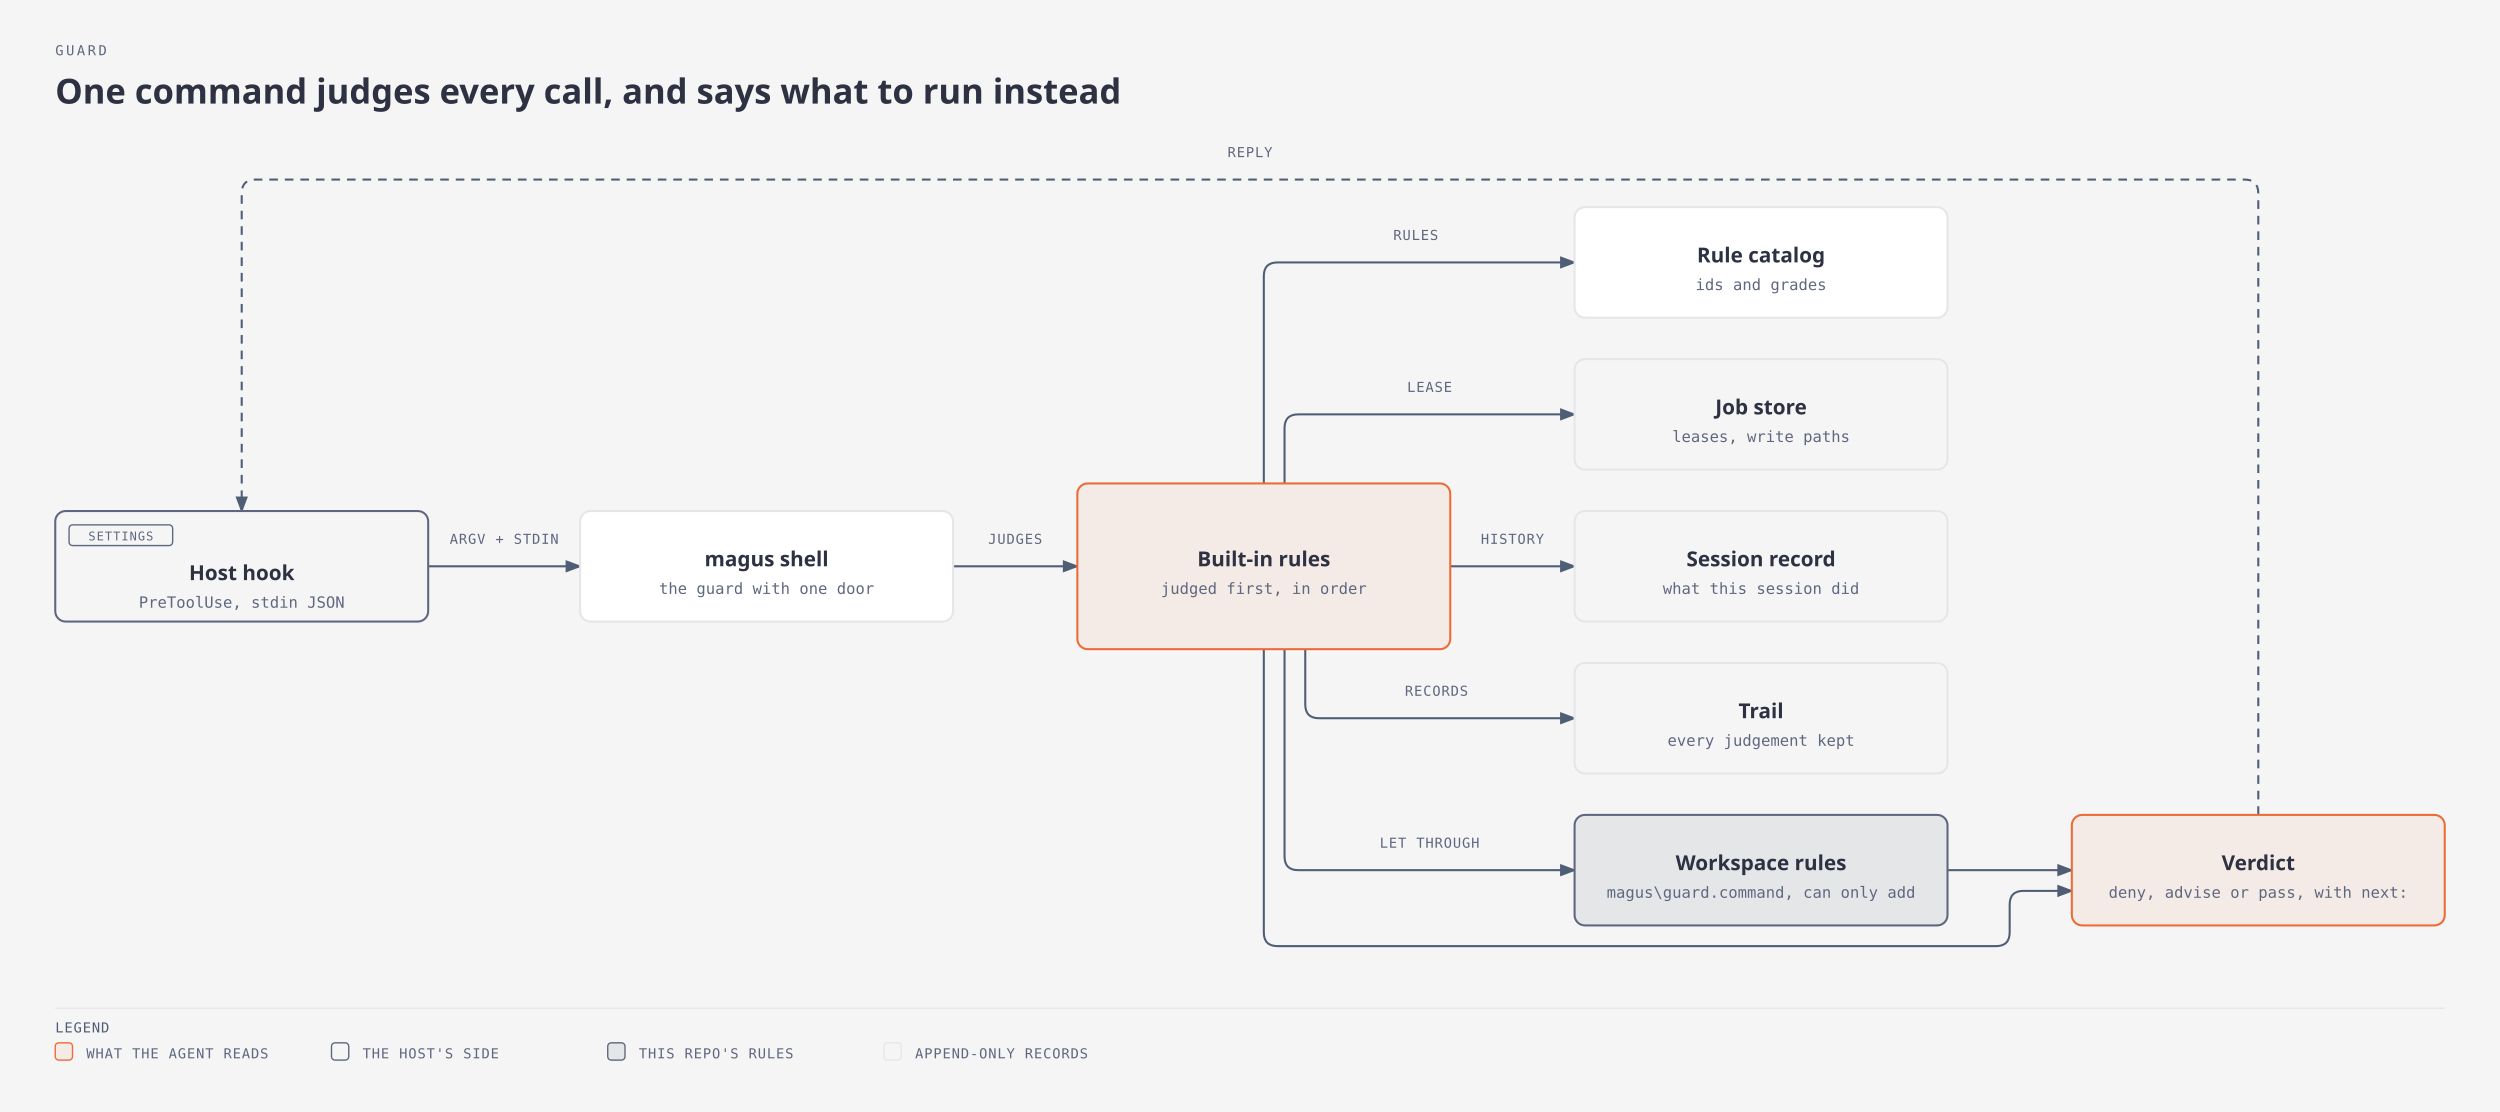
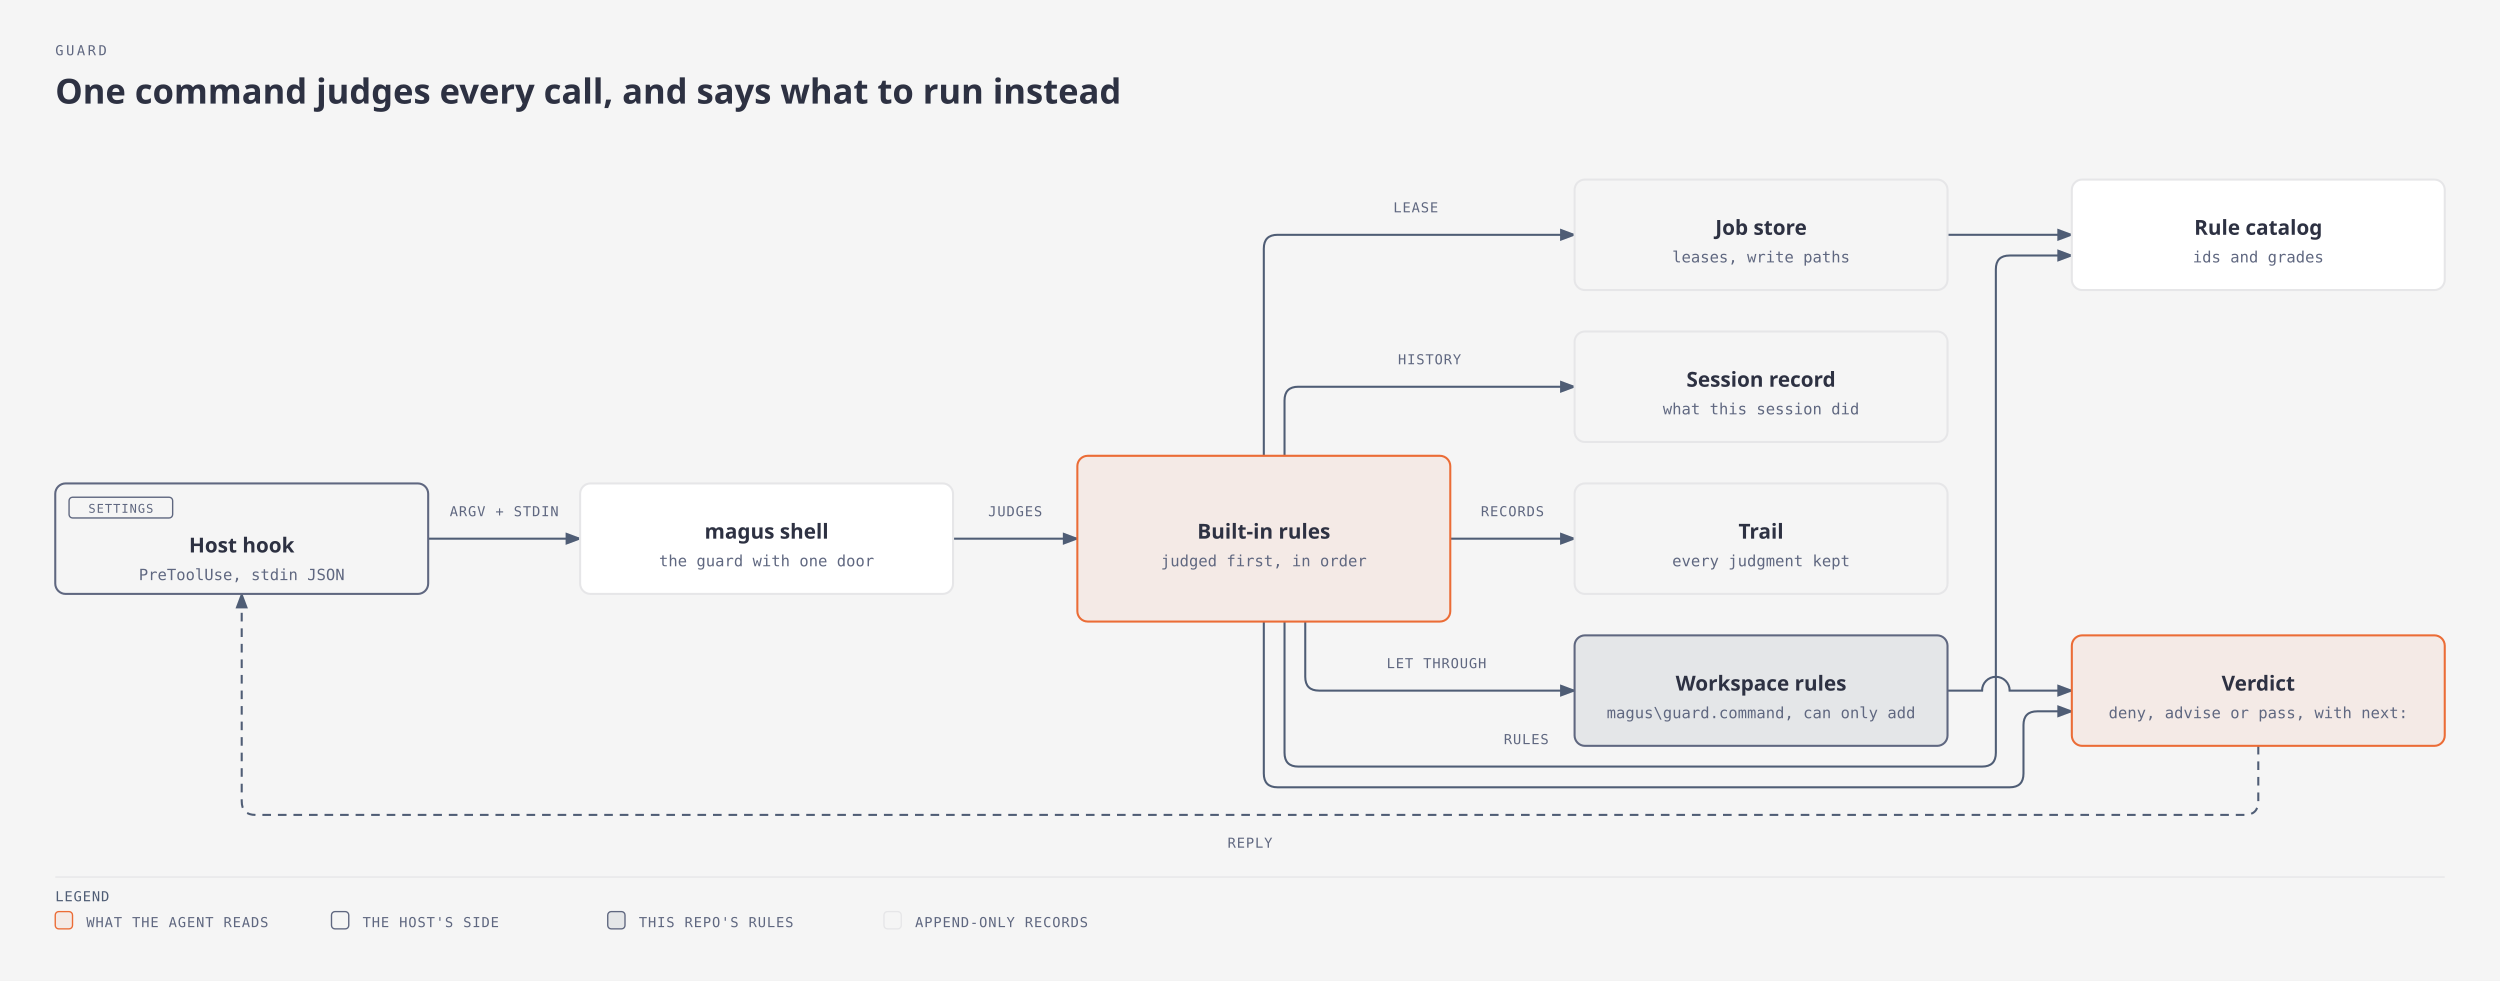
- <svg xmlns="http://www.w3.org/2000/svg" viewBox="0 0 1448 644" width="1448" height="644" role="img" aria-labelledby="guard-path-title guard-path-desc" class="magus-diagram">
+ <svg xmlns="http://www.w3.org/2000/svg" viewBox="0 0 1448 568" width="1448" height="568" role="img" aria-labelledby="guard-path-title guard-path-desc" class="magus-diagram">
  <defs>
    <marker id="guard-path-arrow-default" markerWidth="8" markerHeight="6" refX="7" refY="3" orient="auto">
      <polygon points="0 0, 8 3, 0 6" fill="#4f5d75" />
    </marker>
    <marker id="guard-path-arrow-accent" markerWidth="8" markerHeight="6" refX="7" refY="3" orient="auto">
      <polygon points="0 0, 8 3, 0 6" fill="#eb6c36" />
    </marker>
    <marker id="guard-path-arrow-link" markerWidth="8" markerHeight="6" refX="7" refY="3" orient="auto">
      <polygon points="0 0, 8 3, 0 6" fill="#2e5aa8" />
    </marker>
  </defs>
  <rect width="100%" height="100%" fill="#f5f5f5" />
  <text x="32" y="32" fill="#5f6780" font-family="monospace" font-size="8" style="font-variant-ligatures:none" letter-spacing="0.18em">GUARD</text>
  <text x="32" y="60" fill="#2d3142" font-family="sans-serif" font-size="20" font-weight="600">One command judges every call, and says what to run instead</text>
  <g transform="translate(0,40)">
-     <path data-edge="external:Host hook-&gt;cmd/magus" id="guard-path-edge-external_3aHost_20hook-cmd_2fmagus" d="M 248 288 L 336 288" fill="none" stroke="#4f5d75" stroke-width="1.2" marker-end="url(#guard-path-arrow-default)" />
-     <path data-edge="cmd/magus-&gt;internal/guard" id="guard-path-edge-cmd_2fmagus-internal_2fguard" d="M 552 288 L 624 288" fill="none" stroke="#4f5d75" stroke-width="1.2" marker-end="url(#guard-path-arrow-default)" />
-     <path data-edge="internal/guard-&gt;internal/guard/builtin" id="guard-path-edge-internal_2fguard-internal_2fguard_2fbuiltin" d="M 732 240 L 732 120 Q 732 112 740 112 L 912 112" fill="none" stroke="#4f5d75" stroke-width="1.2" marker-end="url(#guard-path-arrow-default)" />
-     <path data-edge="internal/guard-&gt;internal/job" id="guard-path-edge-internal_2fguard-internal_2fjob" d="M 744 240 L 744 208 Q 744 200 752 200 L 912 200" fill="none" stroke="#4f5d75" stroke-width="1.2" marker-end="url(#guard-path-arrow-default)" />
-     <path data-edge="internal/guard-&gt;internal/sessions" id="guard-path-edge-internal_2fguard-internal_2fsessions" d="M 840 288 L 912 288" fill="none" stroke="#4f5d75" stroke-width="1.2" marker-end="url(#guard-path-arrow-default)" />
-     <path data-edge="internal/guard-&gt;internal/trail" id="guard-path-edge-internal_2fguard-internal_2ftrail" d="M 756 336 L 756 368 Q 756 376 764 376 L 912 376" fill="none" stroke="#4f5d75" stroke-width="1.2" marker-end="url(#guard-path-arrow-default)" />
-     <path data-edge="internal/guard-&gt;external:Workspace rules" id="guard-path-edge-internal_2fguard-external_3aWorkspace_20rules" d="M 744 336 L 744 456 Q 744 464 752 464 L 912 464" fill="none" stroke="#4f5d75" stroke-width="1.2" marker-end="url(#guard-path-arrow-default)" />
-     <path data-edge="internal/guard-&gt;external:Verdict" id="guard-path-edge-internal_2fguard-external_3aVerdict" d="M 732 336 L 732 500 Q 732 508 740 508 L 1156 508 Q 1164 508 1164 500 L 1164 484 Q 1164 476 1172 476 L 1200 476" fill="none" stroke="#4f5d75" stroke-width="1.2" marker-end="url(#guard-path-arrow-default)" />
-     <path data-edge="external:Workspace rules-&gt;external:Verdict" id="guard-path-edge-external_3aWorkspace_20rules-external_3aVerdict" d="M 1128 464 L 1200 464" fill="none" stroke="#4f5d75" stroke-width="1.2" marker-end="url(#guard-path-arrow-default)" />
-     <path data-edge="external:Verdict-&gt;external:Host hook" id="guard-path-edge-external_3aVerdict-external_3aHost_20hook" d="M 1308 432 L 1308 72 Q 1308 64 1300 64 L 148 64 Q 140 64 140 72 L 140 256" fill="none" stroke="#4f5d75" stroke-width="1.2" stroke-dasharray="5,4" marker-end="url(#guard-path-arrow-default)" />
-     <rect x="256" y="266" width="72" height="12" rx="2" fill="#f5f5f5" />
-     <text x="292" y="275" fill="#5f6780" font-family="monospace" font-size="8" style="font-variant-ligatures:none" text-anchor="middle" letter-spacing="0.06em">ARGV + STDIN</text>
-     <rect x="568" y="266" width="40" height="12" rx="2" fill="#f5f5f5" />
-     <text x="588" y="275" fill="#5f6780" font-family="monospace" font-size="8" style="font-variant-ligatures:none" text-anchor="middle" letter-spacing="0.06em">JUDGES</text>
-     <rect x="802" y="90" width="36" height="12" rx="2" fill="#f5f5f5" />
-     <text x="820" y="99" fill="#5f6780" font-family="monospace" font-size="8" style="font-variant-ligatures:none" text-anchor="middle" letter-spacing="0.06em">RULES</text>
-     <rect x="810" y="178" width="36" height="12" rx="2" fill="#f5f5f5" />
-     <text x="828" y="187" fill="#5f6780" font-family="monospace" font-size="8" style="font-variant-ligatures:none" text-anchor="middle" letter-spacing="0.06em">LEASE</text>
-     <rect x="854" y="266" width="44" height="12" rx="2" fill="#f5f5f5" />
-     <text x="876" y="275" fill="#5f6780" font-family="monospace" font-size="8" style="font-variant-ligatures:none" text-anchor="middle" letter-spacing="0.06em">HISTORY</text>
-     <rect x="810" y="354" width="44" height="12" rx="2" fill="#f5f5f5" />
-     <text x="832" y="363" fill="#5f6780" font-family="monospace" font-size="8" style="font-variant-ligatures:none" text-anchor="middle" letter-spacing="0.06em">RECORDS</text>
-     <rect x="796" y="442" width="64" height="12" rx="2" fill="#f5f5f5" />
-     <text x="828" y="451" fill="#5f6780" font-family="monospace" font-size="8" style="font-variant-ligatures:none" text-anchor="middle" letter-spacing="0.06em">LET THROUGH</text>
-     <rect x="706" y="42" width="36" height="12" rx="2" fill="#f5f5f5" />
-     <text x="724" y="51" fill="#5f6780" font-family="monospace" font-size="8" style="font-variant-ligatures:none" text-anchor="middle" letter-spacing="0.06em">REPLY</text>
+     <path data-edge="external:Host hook-&gt;cmd/magus" id="guard-path-edge-external_3aHost_20hook-cmd_2fmagus" d="M 248 272 L 336 272" fill="none" stroke="#4f5d75" stroke-width="1.2" marker-end="url(#guard-path-arrow-default)" />
+     <path data-edge="cmd/magus-&gt;internal/guard" id="guard-path-edge-cmd_2fmagus-internal_2fguard" d="M 552 272 L 624 272" fill="none" stroke="#4f5d75" stroke-width="1.2" marker-end="url(#guard-path-arrow-default)" />
+     <path data-edge="internal/guard-&gt;internal/guard/builtin" id="guard-path-edge-internal_2fguard-internal_2fguard_2fbuiltin" d="M 744 320 L 744 396 Q 744 404 752 404 L 1148 404 Q 1156 404 1156 396 L 1156 116 Q 1156 108 1164 108 L 1200 108" fill="none" stroke="#4f5d75" stroke-width="1.2" marker-end="url(#guard-path-arrow-default)" />
+     <path data-edge="internal/guard-&gt;internal/job" id="guard-path-edge-internal_2fguard-internal_2fjob" d="M 732 224 L 732 104 Q 732 96 740 96 L 912 96" fill="none" stroke="#4f5d75" stroke-width="1.2" marker-end="url(#guard-path-arrow-default)" />
+     <path data-edge="internal/guard-&gt;internal/sessions" id="guard-path-edge-internal_2fguard-internal_2fsessions" d="M 744 224 L 744 192 Q 744 184 752 184 L 912 184" fill="none" stroke="#4f5d75" stroke-width="1.2" marker-end="url(#guard-path-arrow-default)" />
+     <path data-edge="internal/guard-&gt;internal/trail" id="guard-path-edge-internal_2fguard-internal_2ftrail" d="M 840 272 L 912 272" fill="none" stroke="#4f5d75" stroke-width="1.2" marker-end="url(#guard-path-arrow-default)" />
+     <path data-edge="internal/guard-&gt;external:Workspace rules" id="guard-path-edge-internal_2fguard-external_3aWorkspace_20rules" d="M 756 320 L 756 352 Q 756 360 764 360 L 912 360" fill="none" stroke="#4f5d75" stroke-width="1.2" marker-end="url(#guard-path-arrow-default)" />
+     <path data-edge="internal/guard-&gt;external:Verdict" id="guard-path-edge-internal_2fguard-external_3aVerdict" d="M 732 320 L 732 408 Q 732 416 740 416 L 1164 416 Q 1172 416 1172 408 L 1172 380 Q 1172 372 1180 372 L 1200 372" fill="none" stroke="#4f5d75" stroke-width="1.2" marker-end="url(#guard-path-arrow-default)" />
+     <path data-edge="internal/job-&gt;internal/guard/builtin" id="guard-path-edge-internal_2fjob-internal_2fguard_2fbuiltin" d="M 1128 96 L 1200 96" fill="none" stroke="#4f5d75" stroke-width="1.2" marker-end="url(#guard-path-arrow-default)" />
+     <path data-edge="external:Workspace rules-&gt;external:Verdict" id="guard-path-edge-external_3aWorkspace_20rules-external_3aVerdict" d="M 1128 360 L 1148 360 A 8 8 0 0 1 1164 360 L 1200 360" fill="none" stroke="#4f5d75" stroke-width="1.2" marker-end="url(#guard-path-arrow-default)" />
+     <path data-edge="external:Verdict-&gt;external:Host hook" id="guard-path-edge-external_3aVerdict-external_3aHost_20hook" d="M 1308 392 L 1308 424 Q 1308 432 1300 432 L 148 432 Q 140 432 140 424 L 140 304" fill="none" stroke="#4f5d75" stroke-width="1.2" stroke-dasharray="5,4" marker-end="url(#guard-path-arrow-default)" />
+     <rect x="256" y="250" width="72" height="12" rx="2" fill="#f5f5f5" />
+     <text x="292" y="259" fill="#5f6780" font-family="monospace" font-size="8" style="font-variant-ligatures:none" text-anchor="middle" letter-spacing="0.06em">ARGV + STDIN</text>
+     <rect x="568" y="250" width="40" height="12" rx="2" fill="#f5f5f5" />
+     <text x="588" y="259" fill="#5f6780" font-family="monospace" font-size="8" style="font-variant-ligatures:none" text-anchor="middle" letter-spacing="0.06em">JUDGES</text>
+     <rect x="866" y="382" width="36" height="12" rx="2" fill="#f5f5f5" />
+     <text x="884" y="391" fill="#5f6780" font-family="monospace" font-size="8" style="font-variant-ligatures:none" text-anchor="middle" letter-spacing="0.06em">RULES</text>
+     <rect x="802" y="74" width="36" height="12" rx="2" fill="#f5f5f5" />
+     <text x="820" y="83" fill="#5f6780" font-family="monospace" font-size="8" style="font-variant-ligatures:none" text-anchor="middle" letter-spacing="0.06em">LEASE</text>
+     <rect x="806" y="162" width="44" height="12" rx="2" fill="#f5f5f5" />
+     <text x="828" y="171" fill="#5f6780" font-family="monospace" font-size="8" style="font-variant-ligatures:none" text-anchor="middle" letter-spacing="0.06em">HISTORY</text>
+     <rect x="854" y="250" width="44" height="12" rx="2" fill="#f5f5f5" />
+     <text x="876" y="259" fill="#5f6780" font-family="monospace" font-size="8" style="font-variant-ligatures:none" text-anchor="middle" letter-spacing="0.06em">RECORDS</text>
+     <rect x="800" y="338" width="64" height="12" rx="2" fill="#f5f5f5" />
+     <text x="832" y="347" fill="#5f6780" font-family="monospace" font-size="8" style="font-variant-ligatures:none" text-anchor="middle" letter-spacing="0.06em">LET THROUGH</text>
+     <rect x="706" y="442" width="36" height="12" rx="2" fill="#f5f5f5" />
+     <text x="724" y="451" fill="#5f6780" font-family="monospace" font-size="8" style="font-variant-ligatures:none" text-anchor="middle" letter-spacing="0.06em">REPLY</text>
    <g data-node="external:Host hook">
-       <rect x="32" y="256" width="216" height="64" rx="6" fill="#f5f5f5" />
-       <rect x="32" y="256" width="216" height="64" rx="6" fill="#f5f5f5" stroke="#5f6780" stroke-width="1.2" />
-       <rect x="40" y="264" width="60" height="12" rx="2" fill="none" stroke="#5f6780" stroke-width="0.8" />
-       <text x="70" y="273" fill="#5f6780" font-family="monospace" font-size="7" style="font-variant-ligatures:none" text-anchor="middle" letter-spacing="0.08em">SETTINGS</text>
-       <text x="140" y="296" fill="#2d3142" font-family="sans-serif" font-size="12" font-weight="600" text-anchor="middle">Host hook</text>
-       <text x="140" y="312" fill="#5f6780" font-family="monospace" font-size="9" style="font-variant-ligatures:none" text-anchor="middle">PreToolUse, stdin JSON</text>
+       <rect x="32" y="240" width="216" height="64" rx="6" fill="#f5f5f5" />
+       <rect x="32" y="240" width="216" height="64" rx="6" fill="#f5f5f5" stroke="#5f6780" stroke-width="1.2" />
+       <rect x="40" y="248" width="60" height="12" rx="2" fill="none" stroke="#5f6780" stroke-width="0.8" />
+       <text x="70" y="257" fill="#5f6780" font-family="monospace" font-size="7" style="font-variant-ligatures:none" text-anchor="middle" letter-spacing="0.08em">SETTINGS</text>
+       <text x="140" y="280" fill="#2d3142" font-family="sans-serif" font-size="12" font-weight="600" text-anchor="middle">Host hook</text>
+       <text x="140" y="296" fill="#5f6780" font-family="monospace" font-size="9" style="font-variant-ligatures:none" text-anchor="middle">PreToolUse, stdin JSON</text>
    </g>
    <g data-node="cmd/magus" data-anchor="cmd/magus">
-       <rect x="336" y="256" width="216" height="64" rx="6" fill="#f5f5f5" />
-       <rect x="336" y="256" width="216" height="64" rx="6" fill="#ffffff" stroke="#e6e6e8" stroke-width="1.2" />
-       <text x="444" y="288" fill="#2d3142" font-family="sans-serif" font-size="12" font-weight="600" text-anchor="middle">magus shell</text>
-       <text x="444" y="304" fill="#5f6780" font-family="monospace" font-size="9" style="font-variant-ligatures:none" text-anchor="middle">the guard with one door</text>
+       <rect x="336" y="240" width="216" height="64" rx="6" fill="#f5f5f5" />
+       <rect x="336" y="240" width="216" height="64" rx="6" fill="#ffffff" stroke="#e6e6e8" stroke-width="1.2" />
+       <text x="444" y="272" fill="#2d3142" font-family="sans-serif" font-size="12" font-weight="600" text-anchor="middle">magus shell</text>
+       <text x="444" y="288" fill="#5f6780" font-family="monospace" font-size="9" style="font-variant-ligatures:none" text-anchor="middle">the guard with one door</text>
    </g>
    <g data-node="internal/guard" data-anchor="internal/guard">
-       <rect x="624" y="240" width="216" height="96" rx="6" fill="#f5f5f5" />
-       <rect x="624" y="240" width="216" height="96" rx="6" fill="#f4eae6" stroke="#eb6c36" stroke-width="1.2" />
-       <text x="732" y="288" fill="#2d3142" font-family="sans-serif" font-size="12" font-weight="600" text-anchor="middle">Built-in rules</text>
-       <text x="732" y="304" fill="#5f6780" font-family="monospace" font-size="9" style="font-variant-ligatures:none" text-anchor="middle">judged first, in order</text>
+       <rect x="624" y="224" width="216" height="96" rx="6" fill="#f5f5f5" />
+       <rect x="624" y="224" width="216" height="96" rx="6" fill="#f4eae6" stroke="#eb6c36" stroke-width="1.2" />
+       <text x="732" y="272" fill="#2d3142" font-family="sans-serif" font-size="12" font-weight="600" text-anchor="middle">Built-in rules</text>
+       <text x="732" y="288" fill="#5f6780" font-family="monospace" font-size="9" style="font-variant-ligatures:none" text-anchor="middle">judged first, in order</text>
    </g>
    <g data-node="internal/guard/builtin" data-anchor="internal/guard/builtin">
-       <rect x="912" y="80" width="216" height="64" rx="6" fill="#f5f5f5" />
-       <rect x="912" y="80" width="216" height="64" rx="6" fill="#ffffff" stroke="#e6e6e8" stroke-width="1.2" />
-       <text x="1020" y="112" fill="#2d3142" font-family="sans-serif" font-size="12" font-weight="600" text-anchor="middle">Rule catalog</text>
-       <text x="1020" y="128" fill="#5f6780" font-family="monospace" font-size="9" style="font-variant-ligatures:none" text-anchor="middle">ids and grades</text>
+       <rect x="1200" y="64" width="216" height="64" rx="6" fill="#f5f5f5" />
+       <rect x="1200" y="64" width="216" height="64" rx="6" fill="#ffffff" stroke="#e6e6e8" stroke-width="1.2" />
+       <text x="1308" y="96" fill="#2d3142" font-family="sans-serif" font-size="12" font-weight="600" text-anchor="middle">Rule catalog</text>
+       <text x="1308" y="112" fill="#5f6780" font-family="monospace" font-size="9" style="font-variant-ligatures:none" text-anchor="middle">ids and grades</text>
    </g>
    <g data-node="internal/job" data-anchor="internal/job">
-       <rect x="912" y="168" width="216" height="64" rx="6" fill="#f5f5f5" />
-       <rect x="912" y="168" width="216" height="64" rx="6" fill="#f5f5f5" stroke="#e6e6e8" stroke-width="1.2" />
-       <text x="1020" y="200" fill="#2d3142" font-family="sans-serif" font-size="12" font-weight="600" text-anchor="middle">Job store</text>
-       <text x="1020" y="216" fill="#5f6780" font-family="monospace" font-size="9" style="font-variant-ligatures:none" text-anchor="middle">leases, write paths</text>
+       <rect x="912" y="64" width="216" height="64" rx="6" fill="#f5f5f5" />
+       <rect x="912" y="64" width="216" height="64" rx="6" fill="#f5f5f5" stroke="#e6e6e8" stroke-width="1.2" />
+       <text x="1020" y="96" fill="#2d3142" font-family="sans-serif" font-size="12" font-weight="600" text-anchor="middle">Job store</text>
+       <text x="1020" y="112" fill="#5f6780" font-family="monospace" font-size="9" style="font-variant-ligatures:none" text-anchor="middle">leases, write paths</text>
    </g>
    <g data-node="internal/sessions" data-anchor="internal/sessions">
-       <rect x="912" y="256" width="216" height="64" rx="6" fill="#f5f5f5" />
-       <rect x="912" y="256" width="216" height="64" rx="6" fill="#f5f5f5" stroke="#e6e6e8" stroke-width="1.2" />
-       <text x="1020" y="288" fill="#2d3142" font-family="sans-serif" font-size="12" font-weight="600" text-anchor="middle">Session record</text>
-       <text x="1020" y="304" fill="#5f6780" font-family="monospace" font-size="9" style="font-variant-ligatures:none" text-anchor="middle">what this session did</text>
+       <rect x="912" y="152" width="216" height="64" rx="6" fill="#f5f5f5" />
+       <rect x="912" y="152" width="216" height="64" rx="6" fill="#f5f5f5" stroke="#e6e6e8" stroke-width="1.2" />
+       <text x="1020" y="184" fill="#2d3142" font-family="sans-serif" font-size="12" font-weight="600" text-anchor="middle">Session record</text>
+       <text x="1020" y="200" fill="#5f6780" font-family="monospace" font-size="9" style="font-variant-ligatures:none" text-anchor="middle">what this session did</text>
    </g>
    <g data-node="internal/trail" data-anchor="internal/trail">
-       <rect x="912" y="344" width="216" height="64" rx="6" fill="#f5f5f5" />
-       <rect x="912" y="344" width="216" height="64" rx="6" fill="#f5f5f5" stroke="#e6e6e8" stroke-width="1.2" />
-       <text x="1020" y="376" fill="#2d3142" font-family="sans-serif" font-size="12" font-weight="600" text-anchor="middle">Trail</text>
-       <text x="1020" y="392" fill="#5f6780" font-family="monospace" font-size="9" style="font-variant-ligatures:none" text-anchor="middle">every judgement kept</text>
+       <rect x="912" y="240" width="216" height="64" rx="6" fill="#f5f5f5" />
+       <rect x="912" y="240" width="216" height="64" rx="6" fill="#f5f5f5" stroke="#e6e6e8" stroke-width="1.2" />
+       <text x="1020" y="272" fill="#2d3142" font-family="sans-serif" font-size="12" font-weight="600" text-anchor="middle">Trail</text>
+       <text x="1020" y="288" fill="#5f6780" font-family="monospace" font-size="9" style="font-variant-ligatures:none" text-anchor="middle">every judgment kept</text>
    </g>
    <g data-node="external:Workspace rules">
-       <rect x="912" y="432" width="216" height="64" rx="6" fill="#f5f5f5" />
-       <rect x="912" y="432" width="216" height="64" rx="6" fill="#4f5d75" stroke="#5f6780" fill-opacity="0.1" stroke-width="1.2" />
-       <text x="1020" y="464" fill="#2d3142" font-family="sans-serif" font-size="12" font-weight="600" text-anchor="middle">Workspace rules</text>
-       <text x="1020" y="480" fill="#5f6780" font-family="monospace" font-size="9" style="font-variant-ligatures:none" text-anchor="middle">magus\guard.command, can only add</text>
+       <rect x="912" y="328" width="216" height="64" rx="6" fill="#f5f5f5" />
+       <rect x="912" y="328" width="216" height="64" rx="6" fill="#4f5d75" stroke="#5f6780" fill-opacity="0.1" stroke-width="1.2" />
+       <text x="1020" y="360" fill="#2d3142" font-family="sans-serif" font-size="12" font-weight="600" text-anchor="middle">Workspace rules</text>
+       <text x="1020" y="376" fill="#5f6780" font-family="monospace" font-size="9" style="font-variant-ligatures:none" text-anchor="middle">magus\guard.command, can only add</text>
    </g>
    <g data-node="external:Verdict">
-       <rect x="1200" y="432" width="216" height="64" rx="6" fill="#f5f5f5" />
-       <rect x="1200" y="432" width="216" height="64" rx="6" fill="#f4eae6" stroke="#eb6c36" stroke-width="1.2" />
-       <text x="1308" y="464" fill="#2d3142" font-family="sans-serif" font-size="12" font-weight="600" text-anchor="middle">Verdict</text>
-       <text x="1308" y="480" fill="#5f6780" font-family="monospace" font-size="9" style="font-variant-ligatures:none" text-anchor="middle">deny, advise or pass, with next:</text>
+       <rect x="1200" y="328" width="216" height="64" rx="6" fill="#f5f5f5" />
+       <rect x="1200" y="328" width="216" height="64" rx="6" fill="#f4eae6" stroke="#eb6c36" stroke-width="1.2" />
+       <text x="1308" y="360" fill="#2d3142" font-family="sans-serif" font-size="12" font-weight="600" text-anchor="middle">Verdict</text>
+       <text x="1308" y="376" fill="#5f6780" font-family="monospace" font-size="9" style="font-variant-ligatures:none" text-anchor="middle">deny, advise or pass, with next:</text>
    </g>
-     <line x1="32" y1="544" x2="1416" y2="544" stroke="#e6e6e8" stroke-width="0.8" />
-     <text x="32" y="558" fill="#4f5d75" font-family="monospace" font-size="8" style="font-variant-ligatures:none" letter-spacing="0.06em">LEGEND</text>
-     <rect x="32" y="564" width="10" height="10" rx="2" fill="#f4eae6" stroke="#eb6c36" stroke-width="0.8" />
-     <text x="50" y="573" fill="#5f6780" font-family="monospace" font-size="8" style="font-variant-ligatures:none" letter-spacing="0.06em">WHAT THE AGENT READS</text>
-     <rect x="192" y="564" width="10" height="10" rx="2" fill="#f5f5f5" stroke="#5f6780" stroke-width="0.8" />
-     <text x="210" y="573" fill="#5f6780" font-family="monospace" font-size="8" style="font-variant-ligatures:none" letter-spacing="0.06em">THE HOST'S SIDE</text>
-     <rect x="352" y="564" width="10" height="10" rx="2" fill="#4f5d75" stroke="#5f6780" fill-opacity="0.1" stroke-width="0.8" />
-     <text x="370" y="573" fill="#5f6780" font-family="monospace" font-size="8" style="font-variant-ligatures:none" letter-spacing="0.06em">THIS REPO'S RULES</text>
-     <rect x="512" y="564" width="10" height="10" rx="2" fill="#f5f5f5" stroke="#e6e6e8" stroke-width="0.8" />
-     <text x="530" y="573" fill="#5f6780" font-family="monospace" font-size="8" style="font-variant-ligatures:none" letter-spacing="0.06em">APPEND-ONLY RECORDS</text>
+     <line x1="32" y1="468" x2="1416" y2="468" stroke="#e6e6e8" stroke-width="0.8" />
+     <text x="32" y="482" fill="#4f5d75" font-family="monospace" font-size="8" style="font-variant-ligatures:none" letter-spacing="0.06em">LEGEND</text>
+     <rect x="32" y="488" width="10" height="10" rx="2" fill="#f4eae6" stroke="#eb6c36" stroke-width="0.8" />
+     <text x="50" y="497" fill="#5f6780" font-family="monospace" font-size="8" style="font-variant-ligatures:none" letter-spacing="0.06em">WHAT THE AGENT READS</text>
+     <rect x="192" y="488" width="10" height="10" rx="2" fill="#f5f5f5" stroke="#5f6780" stroke-width="0.8" />
+     <text x="210" y="497" fill="#5f6780" font-family="monospace" font-size="8" style="font-variant-ligatures:none" letter-spacing="0.06em">THE HOST'S SIDE</text>
+     <rect x="352" y="488" width="10" height="10" rx="2" fill="#4f5d75" stroke="#5f6780" fill-opacity="0.1" stroke-width="0.8" />
+     <text x="370" y="497" fill="#5f6780" font-family="monospace" font-size="8" style="font-variant-ligatures:none" letter-spacing="0.06em">THIS REPO'S RULES</text>
+     <rect x="512" y="488" width="10" height="10" rx="2" fill="#f5f5f5" stroke="#e6e6e8" stroke-width="0.8" />
+     <text x="530" y="497" fill="#5f6780" font-family="monospace" font-size="8" style="font-variant-ligatures:none" letter-spacing="0.06em">APPEND-ONLY RECORDS</text>
  </g>
</svg>
